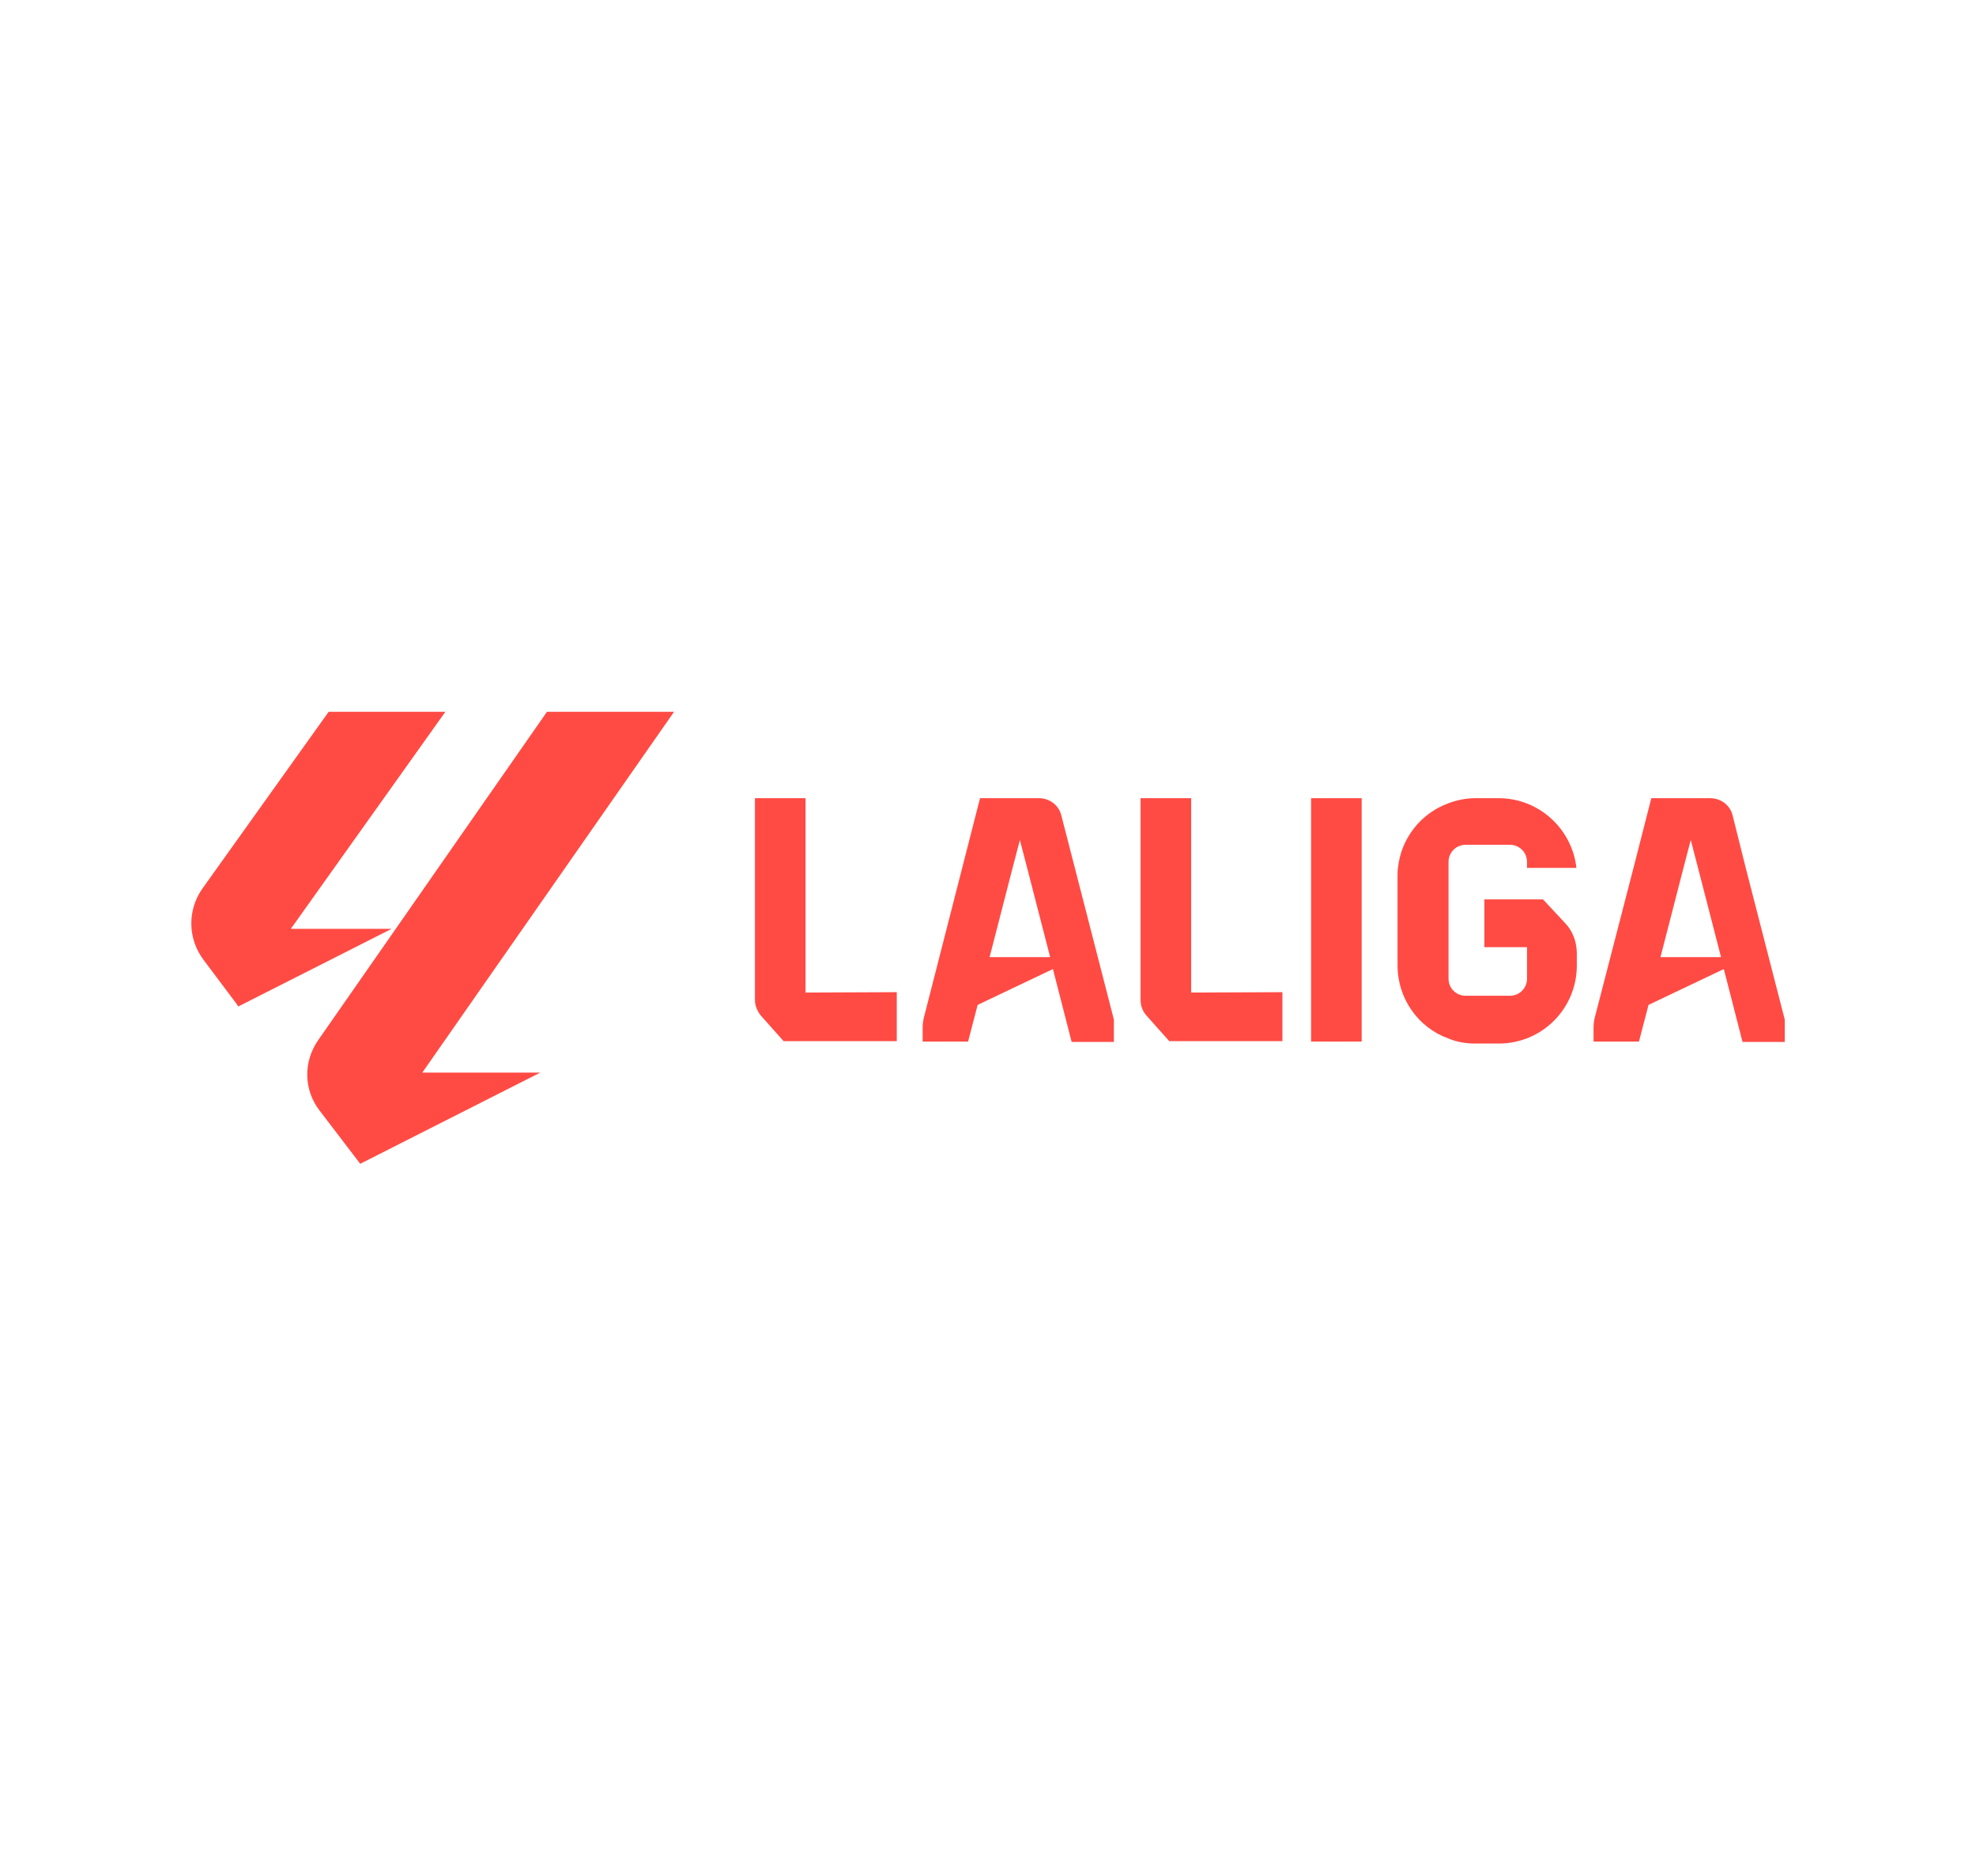
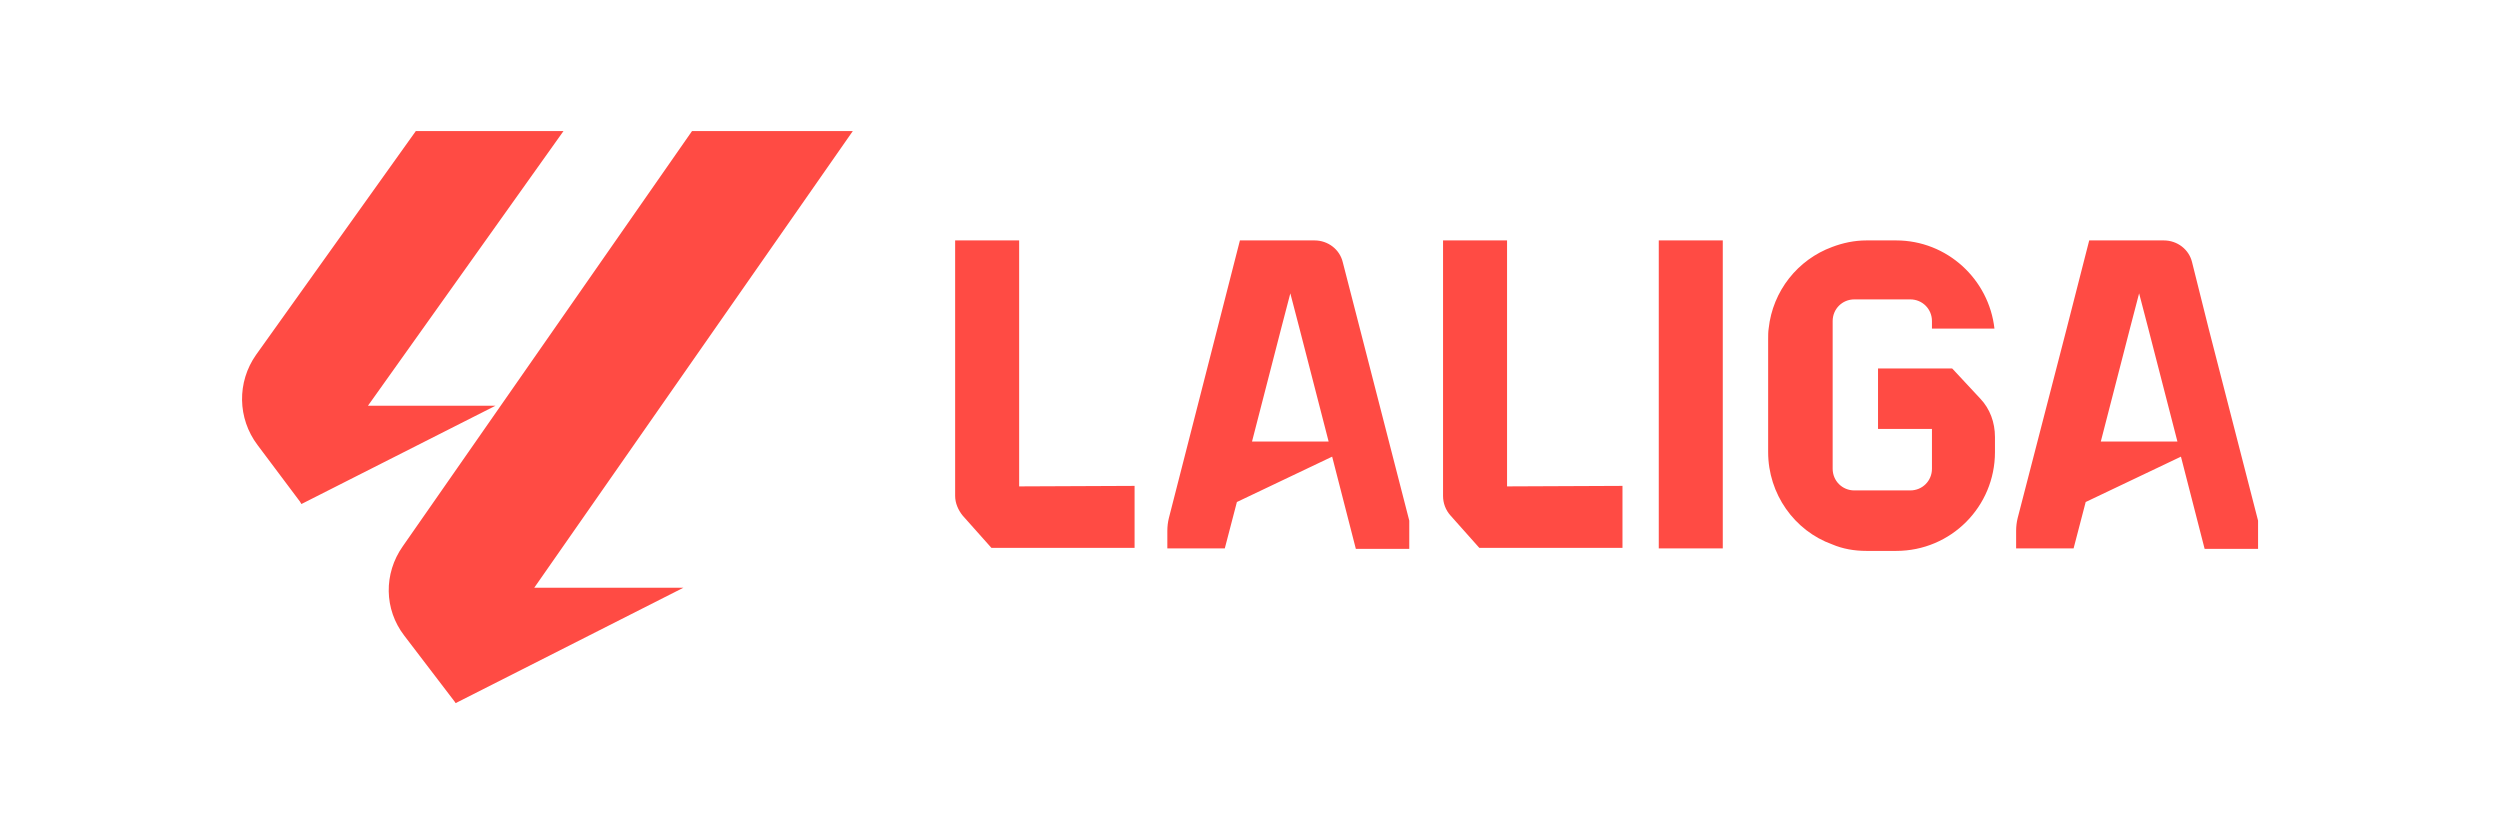
- <svg xmlns="http://www.w3.org/2000/svg" version="1.1" id="Layer_1" x="0px" y="0px" viewBox="0 0 496 471" style="enable-background:new 0 0 496 471;" xml:space="preserve">
+ <svg xmlns="http://www.w3.org/2000/svg" version="1.1" id="Layer_1" x="0px" y="0px" viewBox="0 0 496 165.6" style="enable-background:new 0 0 496 165.6;" xml:space="preserve">
  <style type="text/css">
	.st0{fill:#FF4B44;}
</style>
-   <path class="st0" d="M225.1,249.1v12.3h-28.4L191,255c-0.9-1.1-1.5-2.5-1.5-3.9v-50.7h12.7v48.8L225.1,249.1L225.1,249.1z   M321.9,249.1v12.3h-28.4l-5.7-6.4c-1-1.1-1.5-2.5-1.5-3.9v-50.7H299v48.8L321.9,249.1L321.9,249.1z M329.1,200.4h12.7v61.1h-12.7  V200.4z M269.8,217.9l-3.4-13.2c-0.6-2.5-2.9-4.3-5.6-4.3H246l-4.5,17.6l-9.6,37.5c-0.2,0.8-0.3,1.7-0.3,2.5v3.5H243l2.4-9.2l18.9-9  l4.7,18.3h10.6V256L269.8,217.9L269.8,217.9z M248.4,240.3l5.8-22.5l1.8-6.9l1.8,6.9l5.8,22.5H248.4L248.4,240.3z M438.2,217.9  l-3.3-13.2c-0.6-2.5-2.9-4.3-5.6-4.3h-14.8L410,218l-9.7,37.5c-0.2,0.8-0.3,1.7-0.3,2.5v3.5h11.4l2.4-9.2l18.9-9l4.7,18.3H448V256  L438.2,217.9L438.2,217.9z M416.8,240.3l5.8-22.5l1.8-6.9l1.8,6.9l5.8,22.5H416.8z M395.8,239.4v3c0,10.8-8.7,19.6-19.6,19.6h-5.9  c-2.4,0-4.7-0.4-6.8-1.3c-7.5-2.7-12.7-10-12.7-18.3V220c0-0.7,0-1.5,0.1-2.1c0.8-7.5,5.8-13.7,12.6-16.2c2.1-0.8,4.4-1.3,6.8-1.3  h5.9c10.1,0,18.4,7.7,19.5,17.5h-12.4v-1.5c0-2.4-1.9-4.3-4.3-4.3h-11.1c-2.4,0-4.3,1.9-4.3,4.3v29.3c0,2.4,1.9,4.3,4.3,4.3H379  c2.4,0,4.3-1.9,4.3-4.3v-7.9h-10.7v-12h14.7l0.2,0.2l5.4,5.8C394.8,233.8,395.8,236.5,395.8,239.4L395.8,239.4z M73,233.2h25.3  l-38.5,19.5l-0.3-0.5L51.1,241c-4-5.3-4.1-12.5-0.3-17.9l31.7-44.4h29.3L73,233.2L73,233.2z M106,269.3h29.6l-45.2,22.9l-0.2-0.3  l-10-13.1c-4-5.2-4.1-12.3-0.3-17.7l57.4-82.4h31.9L106,269.3L106,269.3z" />
+   <path class="st0" d="M225.1,96.4v12.3h-28.4l-5.7-6.4c-0.9-1.1-1.5-2.5-1.5-3.9V47.7h12.7v48.8L225.1,96.4L225.1,96.4z M321.9,96.4  v12.3h-28.4l-5.7-6.4c-1-1.1-1.5-2.5-1.5-3.9V47.7H299v48.8L321.9,96.4L321.9,96.4z M329.1,47.7h12.7v61.1h-12.7V47.7z M269.8,65.2  L266.4,52c-0.6-2.5-2.9-4.3-5.6-4.3H246l-4.5,17.6l-9.6,37.5c-0.2,0.8-0.3,1.7-0.3,2.5v3.5H243l2.4-9.2l18.9-9l4.7,18.3h10.6v-5.6  L269.8,65.2L269.8,65.2z M248.4,87.6l5.8-22.5l1.8-6.9l1.8,6.9l5.8,22.5H248.4L248.4,87.6z M438.2,65.2L434.9,52  c-0.6-2.5-2.9-4.3-5.6-4.3h-14.8L410,65.3l-9.7,37.5c-0.2,0.8-0.3,1.7-0.3,2.5v3.5h11.4l2.4-9.2l18.9-9l4.7,18.3H448v-5.6  L438.2,65.2L438.2,65.2z M416.8,87.6l5.8-22.5l1.8-6.9l1.8,6.9l5.8,22.5H416.8z M395.8,86.7v3c0,10.8-8.7,19.6-19.6,19.6h-5.9  c-2.4,0-4.7-0.4-6.8-1.3c-7.5-2.7-12.7-10-12.7-18.3V67.3c0-0.7,0-1.5,0.1-2.1c0.8-7.5,5.8-13.7,12.6-16.2c2.1-0.8,4.4-1.3,6.8-1.3  h5.9c10.1,0,18.4,7.7,19.5,17.5h-12.4v-1.5c0-2.4-1.9-4.3-4.3-4.3h-11.1c-2.4,0-4.3,1.9-4.3,4.3V93c0,2.4,1.9,4.3,4.3,4.3H379  c2.4,0,4.3-1.9,4.3-4.3v-7.9h-10.7v-12h14.7l0.2,0.2l5.4,5.8C394.8,81.1,395.8,83.8,395.8,86.7L395.8,86.7z M73,80.5h25.3L59.8,100  l-0.3-0.5l-8.4-11.2c-4-5.3-4.1-12.5-0.3-17.9L82.5,26h29.3L73,80.5L73,80.5z M106,116.6h29.6l-45.2,22.9l-0.2-0.3l-10-13.1  c-4-5.2-4.1-12.3-0.3-17.7L137.3,26h31.9L106,116.6L106,116.6z" />
</svg>
